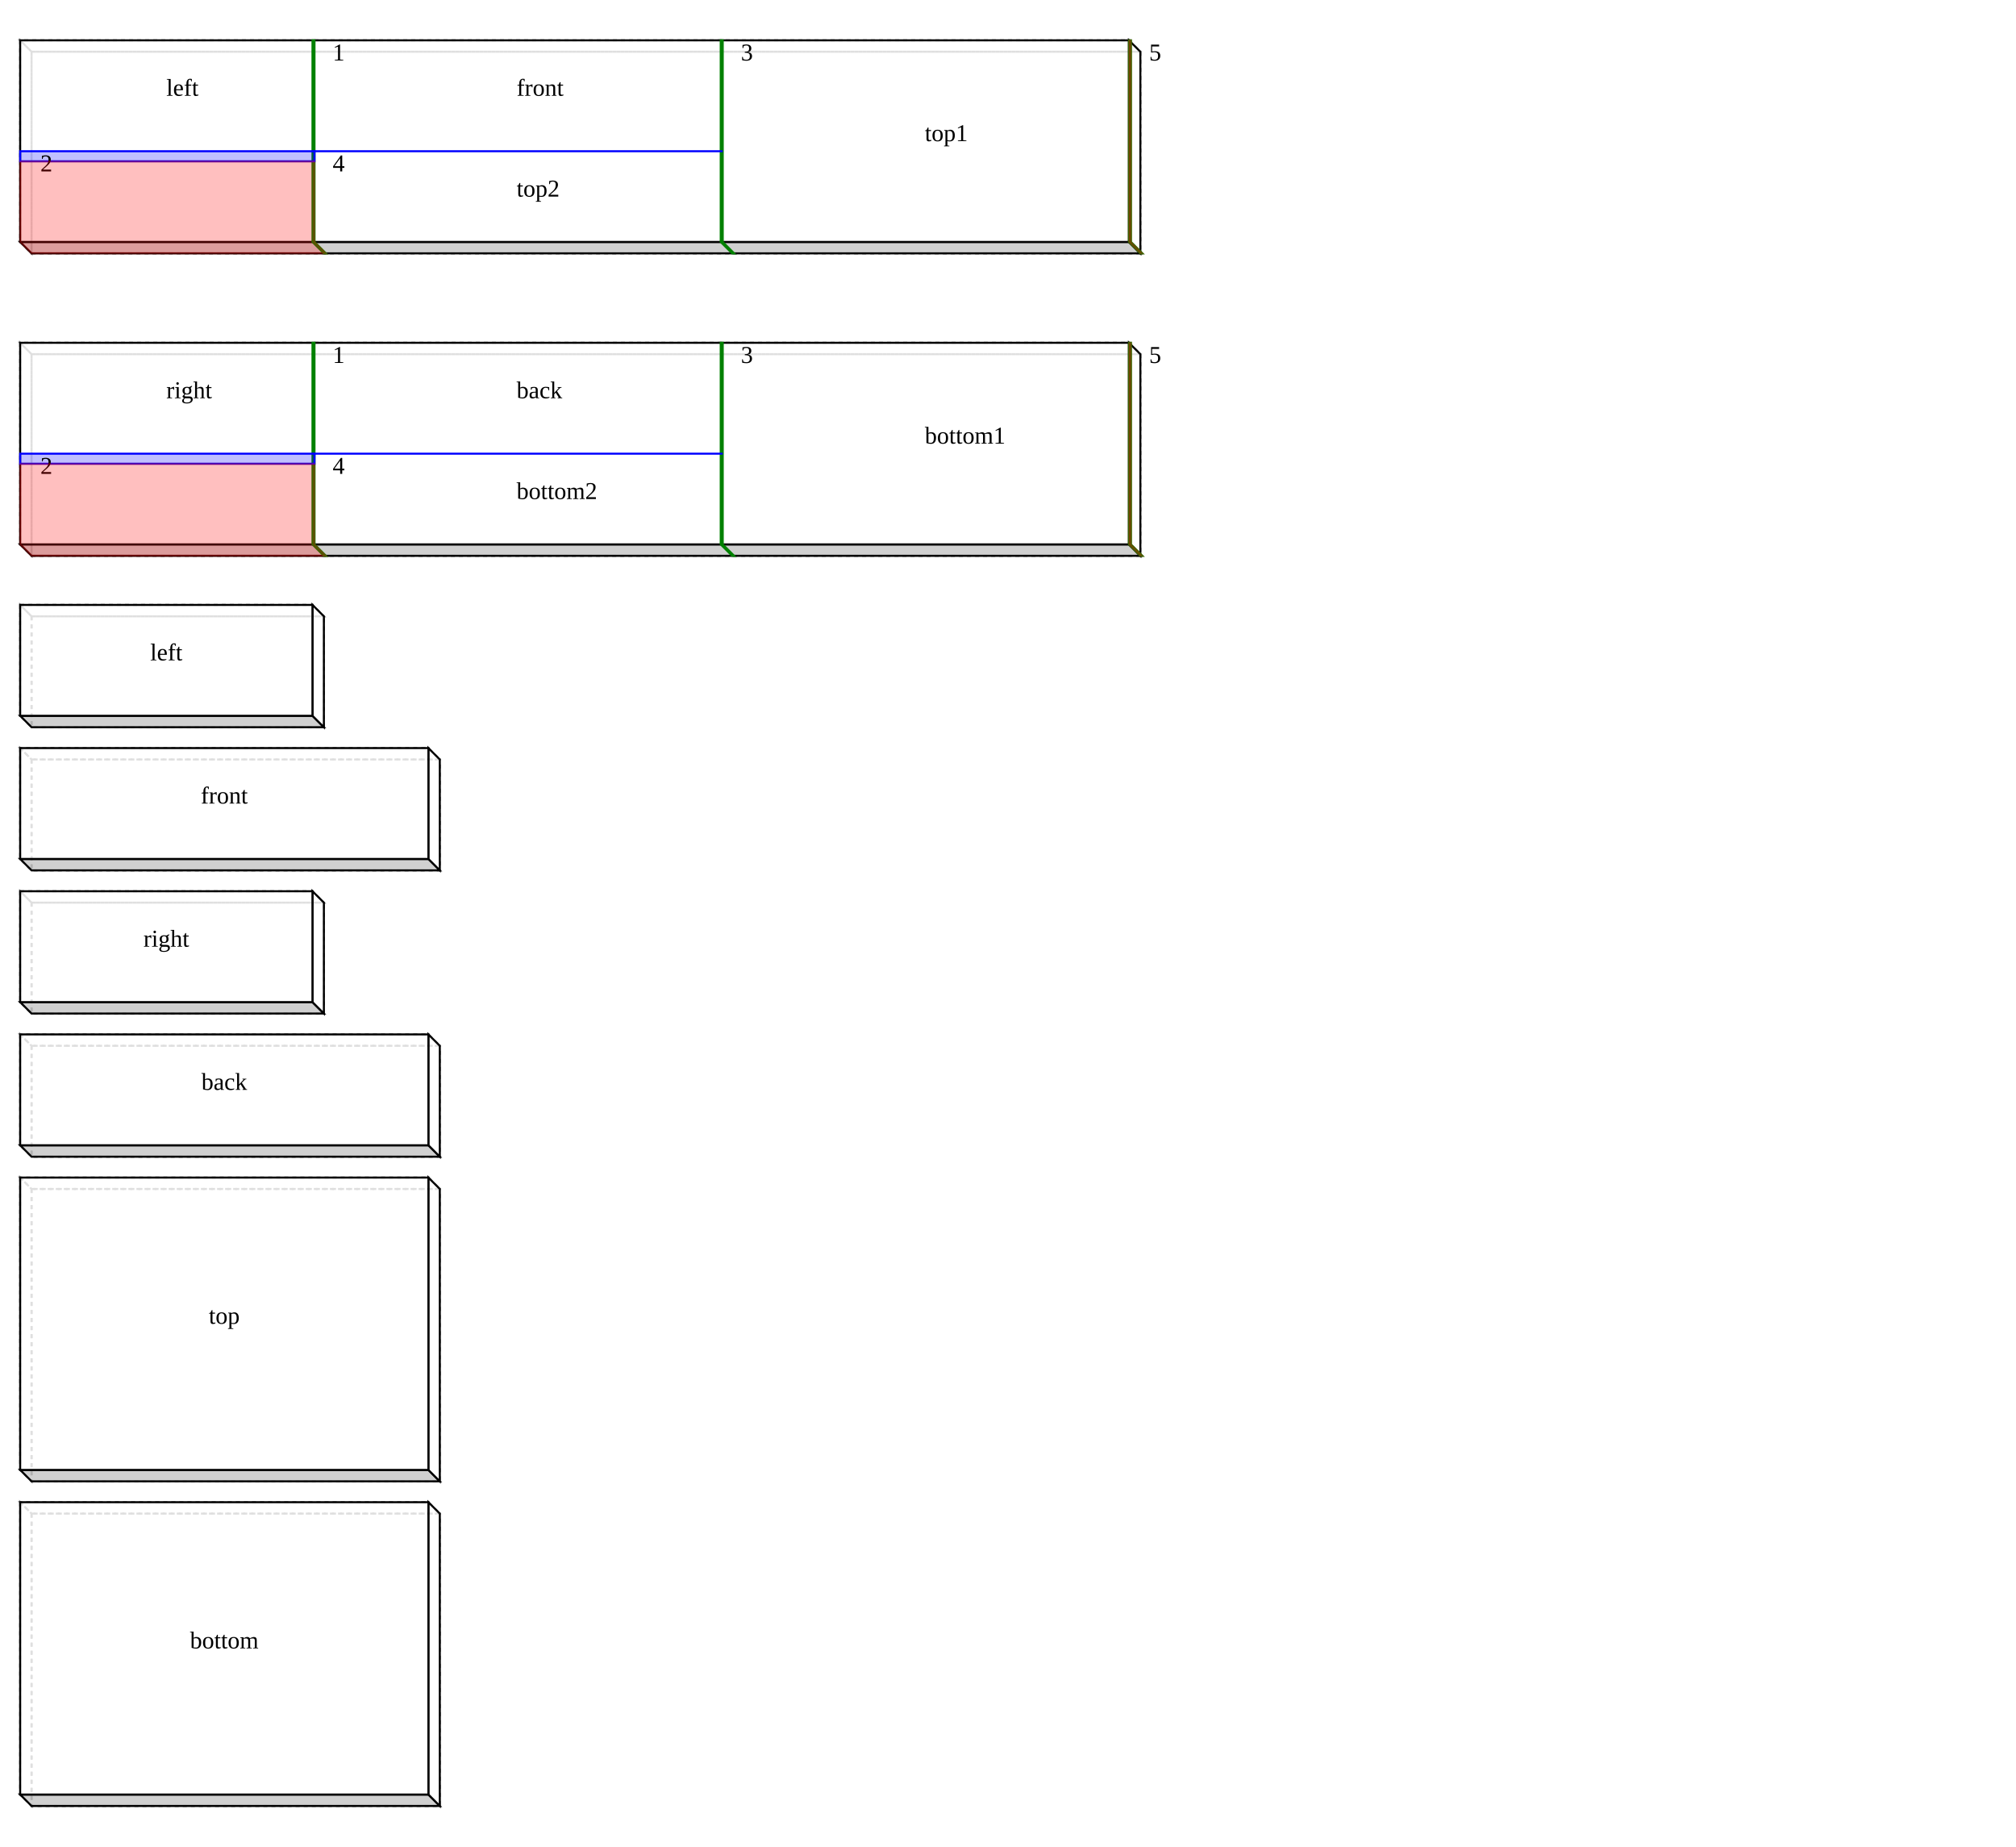
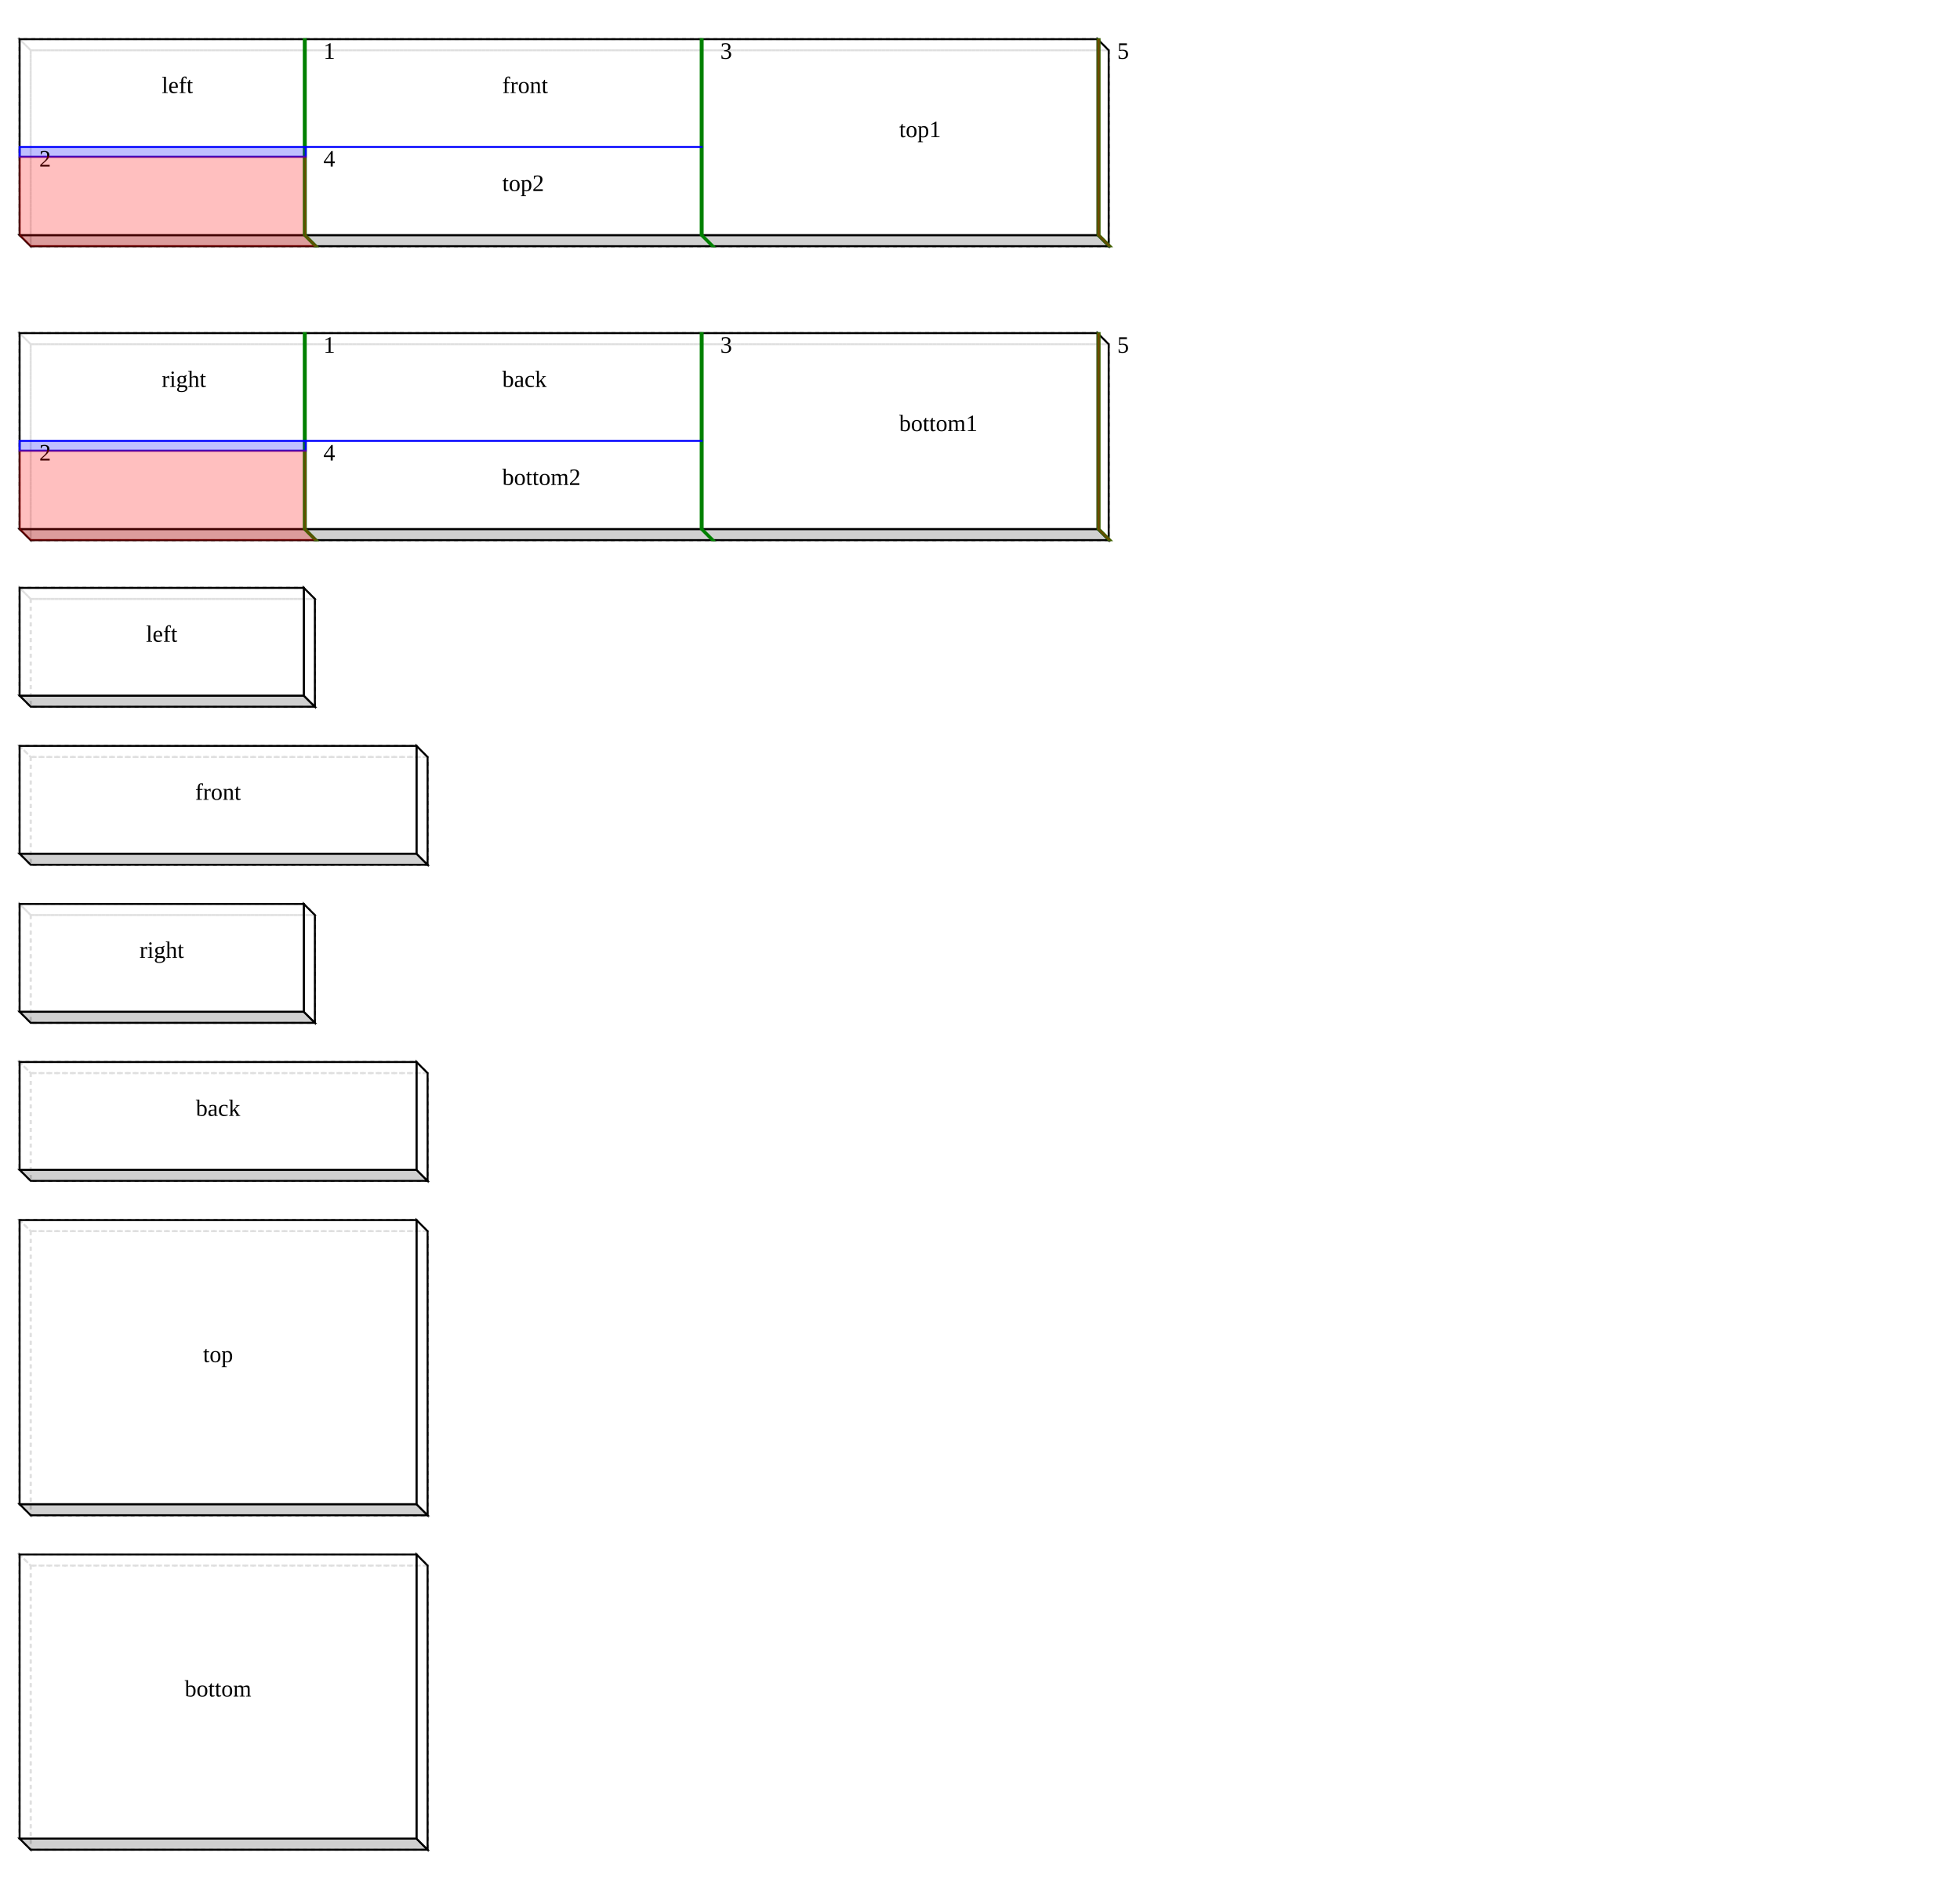
- <svg xmlns="http://www.w3.org/2000/svg" width="1000" viewBox="0 0 1000 915.657">
+ <svg xmlns="http://www.w3.org/2000/svg" width="1000" viewBox="0 0 1000 963.941">
  <polygon fill="none" stroke-width="1" stroke-dasharray="2" stroke="gray" points="15.657,25.657 15.657,125.657 565.657,125.657 565.657,25.657" />
  <polygon fill="none" stroke-width="1" stroke-dasharray="2" stroke="gray" points="10.0,20.0 10.0,120.0 15.657,125.657 15.657,25.657" />
  <polygon fill="none" stroke-width="1" stroke-dasharray="2" stroke="gray" points="15.657,25.657 565.657,25.657 560.0,20.0 10.0,20.0" />
  <polygon fill="rgba(192,192,192,0.75)" stroke-width="1" stroke-dasharray="" stroke="black" points="10.0,120.0 560.0,120.0 565.657,125.657 15.657,125.657" />
  <polygon fill="rgba(255,255,255,0.75)" stroke-width="1" stroke-dasharray="" stroke="black" points="565.657,25.657 565.657,125.657 560.0,120.0 560.0,20.0" />
  <polygon fill="rgba(255,255,255,0.75)" stroke-width="1" stroke-dasharray="" stroke="black" points="10.0,20.0 560.0,20.0 560.0,120.0 10.0,120.0" />
  <polygon fill="rgba(0,255,0,0.25)" stroke-width="1" stroke-dasharray="" stroke="green" points="155.0,20.0 156.0,20.0 156.0,120.0 161.657,125.657 160.657,125.657 155.0,120.0" />
  <text style="" text-anchor="left" x="165" y="30" fill="black">1</text>
  <polygon fill="rgba(0,0,255,0.25)" stroke-width="1" stroke-dasharray="" stroke="blue" points="10.0,75.0 156.0,75.0 156.0,80.0 10.0,80.0" />
  <text style="" text-anchor="left" x="20" y="85" fill="black">2</text>
  <polygon fill="rgba(255,0,0,0.25)" stroke-width="1" stroke-dasharray="" stroke="rgba(255,0,0,0.25)" points="10.0,80.0 156.0,80.0 156.0,120.0 161.657,125.657 15.657,125.657 10.0,120.0" />
  <polygon fill="rgba(0,255,0,0.25)" stroke-width="1" stroke-dasharray="" stroke="green" points="357.5,20.0 358.5,20.0 358.5,120.0 364.157,125.657 363.157,125.657 357.5,120.0" />
  <text style="" text-anchor="left" x="367.5" y="30" fill="black">3</text>
  <polygon fill="rgba(0,0,255,0.25)" stroke-width="1" stroke-dasharray="" stroke="blue" points="155.0,75.0 358.5,75.0 358.5,75.0 155.0,75.0" />
  <text style="" text-anchor="left" x="165" y="85" fill="black">4</text>
  <polygon fill="rgba(0,255,0,0.25)" stroke-width="1" stroke-dasharray="" stroke="green" points="560.0,20.0 561.0,20.0 561.0,120.0 566.657,125.657 565.657,125.657 560.0,120.0" />
  <text style="" text-anchor="left" x="570.0" y="30" fill="black">5</text>
  <polygon fill="rgba(255,0,0,0.25)" stroke-width="1" stroke-dasharray="" stroke="rgba(255,0,0,0.25)" points="560.0,20.0 561.0,20.0 561.0,120.0 566.657,125.657 565.657,125.657 560.0,120.0" />
  <text style="" text-anchor="start" x="82.5" y="47.5" fill="black">left</text>
  <text style="" text-anchor="start" x="256.25" y="47.5" fill="black">front</text>
  <text style="" text-anchor="start" x="256.25" y="97.5" fill="black">top2</text>
  <text style="" text-anchor="start" x="458.75" y="70.0" fill="black">top1</text>
  <polygon fill="none" stroke-width="1" stroke-dasharray="2" stroke="gray" points="15.657,175.657 15.657,275.657 565.657,275.657 565.657,175.657" />
  <polygon fill="none" stroke-width="1" stroke-dasharray="2" stroke="gray" points="10.0,170.0 10.0,270.0 15.657,275.657 15.657,175.657" />
  <polygon fill="none" stroke-width="1" stroke-dasharray="2" stroke="gray" points="15.657,175.657 565.657,175.657 560.0,170.0 10.0,170.0" />
  <polygon fill="rgba(192,192,192,0.75)" stroke-width="1" stroke-dasharray="" stroke="black" points="10.0,270.0 560.0,270.0 565.657,275.657 15.657,275.657" />
  <polygon fill="rgba(255,255,255,0.75)" stroke-width="1" stroke-dasharray="" stroke="black" points="565.657,175.657 565.657,275.657 560.0,270.0 560.0,170.0" />
  <polygon fill="rgba(255,255,255,0.75)" stroke-width="1" stroke-dasharray="" stroke="black" points="10.0,170.0 560.0,170.0 560.0,270.0 10.0,270.0" />
  <polygon fill="rgba(0,255,0,0.25)" stroke-width="1" stroke-dasharray="" stroke="green" points="155.0,170.0 156.0,170.0 156.0,270.0 161.657,275.657 160.657,275.657 155.0,270.0" />
  <text style="" text-anchor="left" x="165" y="180" fill="black">1</text>
  <polygon fill="rgba(0,0,255,0.25)" stroke-width="1" stroke-dasharray="" stroke="blue" points="10.0,225.0 156.0,225.0 156.0,230.0 10.0,230.0" />
  <text style="" text-anchor="left" x="20" y="235" fill="black">2</text>
  <polygon fill="rgba(255,0,0,0.25)" stroke-width="1" stroke-dasharray="" stroke="rgba(255,0,0,0.25)" points="10.0,230.0 156.0,230.0 156.0,270.0 161.657,275.657 15.657,275.657 10.0,270.0" />
  <polygon fill="rgba(0,255,0,0.25)" stroke-width="1" stroke-dasharray="" stroke="green" points="357.5,170.0 358.5,170.0 358.5,270.0 364.157,275.657 363.157,275.657 357.5,270.0" />
  <text style="" text-anchor="left" x="367.5" y="180" fill="black">3</text>
  <polygon fill="rgba(0,0,255,0.25)" stroke-width="1" stroke-dasharray="" stroke="blue" points="155.0,225.0 358.5,225.0 358.5,225.0 155.0,225.0" />
  <text style="" text-anchor="left" x="165" y="235" fill="black">4</text>
  <polygon fill="rgba(0,255,0,0.25)" stroke-width="1" stroke-dasharray="" stroke="green" points="560.0,170.0 561.0,170.0 561.0,270.0 566.657,275.657 565.657,275.657 560.0,270.0" />
  <text style="" text-anchor="left" x="570.0" y="180" fill="black">5</text>
  <polygon fill="rgba(255,0,0,0.25)" stroke-width="1" stroke-dasharray="" stroke="rgba(255,0,0,0.25)" points="560.0,170.0 561.0,170.0 561.0,270.0 566.657,275.657 565.657,275.657 560.0,270.0" />
  <text style="" text-anchor="start" x="82.5" y="197.5" fill="black">right</text>
  <text style="" text-anchor="start" x="256.25" y="197.5" fill="black">back</text>
  <text style="" text-anchor="start" x="256.25" y="247.5" fill="black">bottom2</text>
  <text style="" text-anchor="start" x="458.75" y="220.0" fill="black">bottom1</text>
  <polygon fill="none" stroke-width="1" stroke-dasharray="2" stroke="gray" points="15.657,305.657 15.657,360.657 160.657,360.657 160.657,305.657" />
  <polygon fill="none" stroke-width="1" stroke-dasharray="2" stroke="gray" points="10.0,300.0 10.0,355.0 15.657,360.657 15.657,305.657" />
  <polygon fill="none" stroke-width="1" stroke-dasharray="2" stroke="gray" points="15.657,305.657 160.657,305.657 155.0,300.0 10.0,300.0" />
  <polygon fill="rgba(192,192,192,0.75)" stroke-width="1" stroke-dasharray="" stroke="black" points="10.0,355.0 155.0,355.0 160.657,360.657 15.657,360.657" />
  <polygon fill="rgba(255,255,255,0.75)" stroke-width="1" stroke-dasharray="" stroke="black" points="160.657,305.657 160.657,360.657 155.0,355.0 155.0,300.0" />
  <polygon fill="rgba(255,255,255,0.75)" stroke-width="1" stroke-dasharray="" stroke="black" points="10.0,300.0 155.0,300.0 155.0,355.0 10.0,355.0" />
  <text style="" text-anchor="middle" x="82.5" y="327.5" fill="black">left</text>
-   <polygon fill="none" stroke-width="1" stroke-dasharray="2" stroke="gray" points="15.657,376.657 15.657,431.657 218.157,431.657 218.157,376.657" />
-   <polygon fill="none" stroke-width="1" stroke-dasharray="2" stroke="gray" points="10.0,371.0 10.0,426.0 15.657,431.657 15.657,376.657" />
-   <polygon fill="none" stroke-width="1" stroke-dasharray="2" stroke="gray" points="15.657,376.657 218.157,376.657 212.5,371.0 10.0,371.0" />
-   <polygon fill="rgba(192,192,192,0.75)" stroke-width="1" stroke-dasharray="" stroke="black" points="10.0,426.0 212.5,426.0 218.157,431.657 15.657,431.657" />
-   <polygon fill="rgba(255,255,255,0.75)" stroke-width="1" stroke-dasharray="" stroke="black" points="218.157,376.657 218.157,431.657 212.5,426.0 212.5,371.0" />
-   <polygon fill="rgba(255,255,255,0.75)" stroke-width="1" stroke-dasharray="" stroke="black" points="10.0,371.0 212.5,371.0 212.5,426.0 10.0,426.0" />
-   <text style="" text-anchor="middle" x="111.25" y="398.5" fill="black">front</text>
-   <polygon fill="none" stroke-width="1" stroke-dasharray="2" stroke="gray" points="15.657,447.657 15.657,502.657 160.657,502.657 160.657,447.657" />
-   <polygon fill="none" stroke-width="1" stroke-dasharray="2" stroke="gray" points="10.0,442.0 10.0,497.0 15.657,502.657 15.657,447.657" />
-   <polygon fill="none" stroke-width="1" stroke-dasharray="2" stroke="gray" points="15.657,447.657 160.657,447.657 155.0,442.0 10.0,442.0" />
-   <polygon fill="rgba(192,192,192,0.75)" stroke-width="1" stroke-dasharray="" stroke="black" points="10.0,497.0 155.0,497.0 160.657,502.657 15.657,502.657" />
-   <polygon fill="rgba(255,255,255,0.75)" stroke-width="1" stroke-dasharray="" stroke="black" points="160.657,447.657 160.657,502.657 155.0,497.0 155.0,442.0" />
-   <polygon fill="rgba(255,255,255,0.75)" stroke-width="1" stroke-dasharray="" stroke="black" points="10.0,442.0 155.0,442.0 155.0,497.0 10.0,497.0" />
-   <text style="" text-anchor="middle" x="82.5" y="469.5" fill="black">right</text>
-   <polygon fill="none" stroke-width="1" stroke-dasharray="2" stroke="gray" points="15.657,518.657 15.657,573.657 218.157,573.657 218.157,518.657" />
-   <polygon fill="none" stroke-width="1" stroke-dasharray="2" stroke="gray" points="10.0,513.0 10.0,568.0 15.657,573.657 15.657,518.657" />
-   <polygon fill="none" stroke-width="1" stroke-dasharray="2" stroke="gray" points="15.657,518.657 218.157,518.657 212.5,513.0 10.0,513.0" />
-   <polygon fill="rgba(192,192,192,0.75)" stroke-width="1" stroke-dasharray="" stroke="black" points="10.0,568.0 212.5,568.0 218.157,573.657 15.657,573.657" />
-   <polygon fill="rgba(255,255,255,0.75)" stroke-width="1" stroke-dasharray="" stroke="black" points="218.157,518.657 218.157,573.657 212.5,568.0 212.5,513.0" />
-   <polygon fill="rgba(255,255,255,0.75)" stroke-width="1" stroke-dasharray="" stroke="black" points="10.0,513.0 212.5,513.0 212.5,568.0 10.0,568.0" />
-   <text style="" text-anchor="middle" x="111.25" y="540.5" fill="black">back</text>
-   <polygon fill="none" stroke-width="1" stroke-dasharray="2" stroke="gray" points="15.657,589.657 15.657,734.657 218.157,734.657 218.157,589.657" />
-   <polygon fill="none" stroke-width="1" stroke-dasharray="2" stroke="gray" points="10.0,584.0 10.0,729.0 15.657,734.657 15.657,589.657" />
-   <polygon fill="none" stroke-width="1" stroke-dasharray="2" stroke="gray" points="15.657,589.657 218.157,589.657 212.5,584.0 10.0,584.0" />
-   <polygon fill="rgba(192,192,192,0.75)" stroke-width="1" stroke-dasharray="" stroke="black" points="10.0,729.0 212.5,729.0 218.157,734.657 15.657,734.657" />
-   <polygon fill="rgba(255,255,255,0.75)" stroke-width="1" stroke-dasharray="" stroke="black" points="218.157,589.657 218.157,734.657 212.5,729.0 212.5,584.0" />
-   <polygon fill="rgba(255,255,255,0.75)" stroke-width="1" stroke-dasharray="" stroke="black" points="10.0,584.0 212.5,584.0 212.5,729.0 10.0,729.0" />
-   <text style="" text-anchor="middle" x="111.25" y="656.5" fill="black">top</text>
-   <polygon fill="none" stroke-width="1" stroke-dasharray="2" stroke="gray" points="15.657,750.657 15.657,895.657 218.157,895.657 218.157,750.657" />
-   <polygon fill="none" stroke-width="1" stroke-dasharray="2" stroke="gray" points="10.0,745.0 10.0,890.0 15.657,895.657 15.657,750.657" />
-   <polygon fill="none" stroke-width="1" stroke-dasharray="2" stroke="gray" points="15.657,750.657 218.157,750.657 212.5,745.0 10.0,745.0" />
-   <polygon fill="rgba(192,192,192,0.75)" stroke-width="1" stroke-dasharray="" stroke="black" points="10.0,890.0 212.5,890.0 218.157,895.657 15.657,895.657" />
-   <polygon fill="rgba(255,255,255,0.75)" stroke-width="1" stroke-dasharray="" stroke="black" points="218.157,750.657 218.157,895.657 212.5,890.0 212.5,745.0" />
-   <polygon fill="rgba(255,255,255,0.75)" stroke-width="1" stroke-dasharray="" stroke="black" points="10.0,745.0 212.5,745.0 212.5,890.0 10.0,890.0" />
-   <text style="" text-anchor="middle" x="111.25" y="817.5" fill="black">bottom</text>
+   <polygon fill="none" stroke-width="1" stroke-dasharray="2" stroke="gray" points="15.657,386.314 15.657,441.314 218.157,441.314 218.157,386.314" />
+   <polygon fill="none" stroke-width="1" stroke-dasharray="2" stroke="gray" points="10.0,380.657 10.0,435.657 15.657,441.314 15.657,386.314" />
+   <polygon fill="none" stroke-width="1" stroke-dasharray="2" stroke="gray" points="15.657,386.314 218.157,386.314 212.5,380.657 10.0,380.657" />
+   <polygon fill="rgba(192,192,192,0.75)" stroke-width="1" stroke-dasharray="" stroke="black" points="10.0,435.657 212.5,435.657 218.157,441.314 15.657,441.314" />
+   <polygon fill="rgba(255,255,255,0.75)" stroke-width="1" stroke-dasharray="" stroke="black" points="218.157,386.314 218.157,441.314 212.5,435.657 212.5,380.657" />
+   <polygon fill="rgba(255,255,255,0.75)" stroke-width="1" stroke-dasharray="" stroke="black" points="10.0,380.657 212.5,380.657 212.5,435.657 10.0,435.657" />
+   <text style="" text-anchor="middle" x="111.25" y="408.157" fill="black">front</text>
+   <polygon fill="none" stroke-width="1" stroke-dasharray="2" stroke="gray" points="15.657,466.971 15.657,521.971 160.657,521.971 160.657,466.971" />
+   <polygon fill="none" stroke-width="1" stroke-dasharray="2" stroke="gray" points="10.0,461.314 10.0,516.314 15.657,521.971 15.657,466.971" />
+   <polygon fill="none" stroke-width="1" stroke-dasharray="2" stroke="gray" points="15.657,466.971 160.657,466.971 155.0,461.314 10.0,461.314" />
+   <polygon fill="rgba(192,192,192,0.75)" stroke-width="1" stroke-dasharray="" stroke="black" points="10.0,516.314 155.0,516.314 160.657,521.971 15.657,521.971" />
+   <polygon fill="rgba(255,255,255,0.75)" stroke-width="1" stroke-dasharray="" stroke="black" points="160.657,466.971 160.657,521.971 155.0,516.314 155.0,461.314" />
+   <polygon fill="rgba(255,255,255,0.75)" stroke-width="1" stroke-dasharray="" stroke="black" points="10.0,461.314 155.0,461.314 155.0,516.314 10.0,516.314" />
+   <text style="" text-anchor="middle" x="82.5" y="488.814" fill="black">right</text>
+   <polygon fill="none" stroke-width="1" stroke-dasharray="2" stroke="gray" points="15.657,547.627 15.657,602.627 218.157,602.627 218.157,547.627" />
+   <polygon fill="none" stroke-width="1" stroke-dasharray="2" stroke="gray" points="10.0,541.971 10.0,596.971 15.657,602.627 15.657,547.627" />
+   <polygon fill="none" stroke-width="1" stroke-dasharray="2" stroke="gray" points="15.657,547.627 218.157,547.627 212.5,541.971 10.0,541.971" />
+   <polygon fill="rgba(192,192,192,0.75)" stroke-width="1" stroke-dasharray="" stroke="black" points="10.0,596.971 212.5,596.971 218.157,602.627 15.657,602.627" />
+   <polygon fill="rgba(255,255,255,0.75)" stroke-width="1" stroke-dasharray="" stroke="black" points="218.157,547.627 218.157,602.627 212.5,596.971 212.5,541.971" />
+   <polygon fill="rgba(255,255,255,0.75)" stroke-width="1" stroke-dasharray="" stroke="black" points="10.0,541.971 212.5,541.971 212.5,596.971 10.0,596.971" />
+   <text style="" text-anchor="middle" x="111.25" y="569.471" fill="black">back</text>
+   <polygon fill="none" stroke-width="1" stroke-dasharray="2" stroke="gray" points="15.657,628.284 15.657,773.284 218.157,773.284 218.157,628.284" />
+   <polygon fill="none" stroke-width="1" stroke-dasharray="2" stroke="gray" points="10.0,622.627 10.0,767.627 15.657,773.284 15.657,628.284" />
+   <polygon fill="none" stroke-width="1" stroke-dasharray="2" stroke="gray" points="15.657,628.284 218.157,628.284 212.5,622.627 10.0,622.627" />
+   <polygon fill="rgba(192,192,192,0.75)" stroke-width="1" stroke-dasharray="" stroke="black" points="10.0,767.627 212.5,767.627 218.157,773.284 15.657,773.284" />
+   <polygon fill="rgba(255,255,255,0.75)" stroke-width="1" stroke-dasharray="" stroke="black" points="218.157,628.284 218.157,773.284 212.5,767.627 212.5,622.627" />
+   <polygon fill="rgba(255,255,255,0.75)" stroke-width="1" stroke-dasharray="" stroke="black" points="10.0,622.627 212.5,622.627 212.5,767.627 10.0,767.627" />
+   <text style="" text-anchor="middle" x="111.25" y="695.127" fill="black">top</text>
+   <polygon fill="none" stroke-width="1" stroke-dasharray="2" stroke="gray" points="15.657,798.941 15.657,943.941 218.157,943.941 218.157,798.941" />
+   <polygon fill="none" stroke-width="1" stroke-dasharray="2" stroke="gray" points="10.0,793.284 10.0,938.284 15.657,943.941 15.657,798.941" />
+   <polygon fill="none" stroke-width="1" stroke-dasharray="2" stroke="gray" points="15.657,798.941 218.157,798.941 212.5,793.284 10.0,793.284" />
+   <polygon fill="rgba(192,192,192,0.75)" stroke-width="1" stroke-dasharray="" stroke="black" points="10.0,938.284 212.5,938.284 218.157,943.941 15.657,943.941" />
+   <polygon fill="rgba(255,255,255,0.75)" stroke-width="1" stroke-dasharray="" stroke="black" points="218.157,798.941 218.157,943.941 212.5,938.284 212.5,793.284" />
+   <polygon fill="rgba(255,255,255,0.75)" stroke-width="1" stroke-dasharray="" stroke="black" points="10.0,793.284 212.5,793.284 212.5,938.284 10.0,938.284" />
+   <text style="" text-anchor="middle" x="111.25" y="865.784" fill="black">bottom</text>
</svg>
